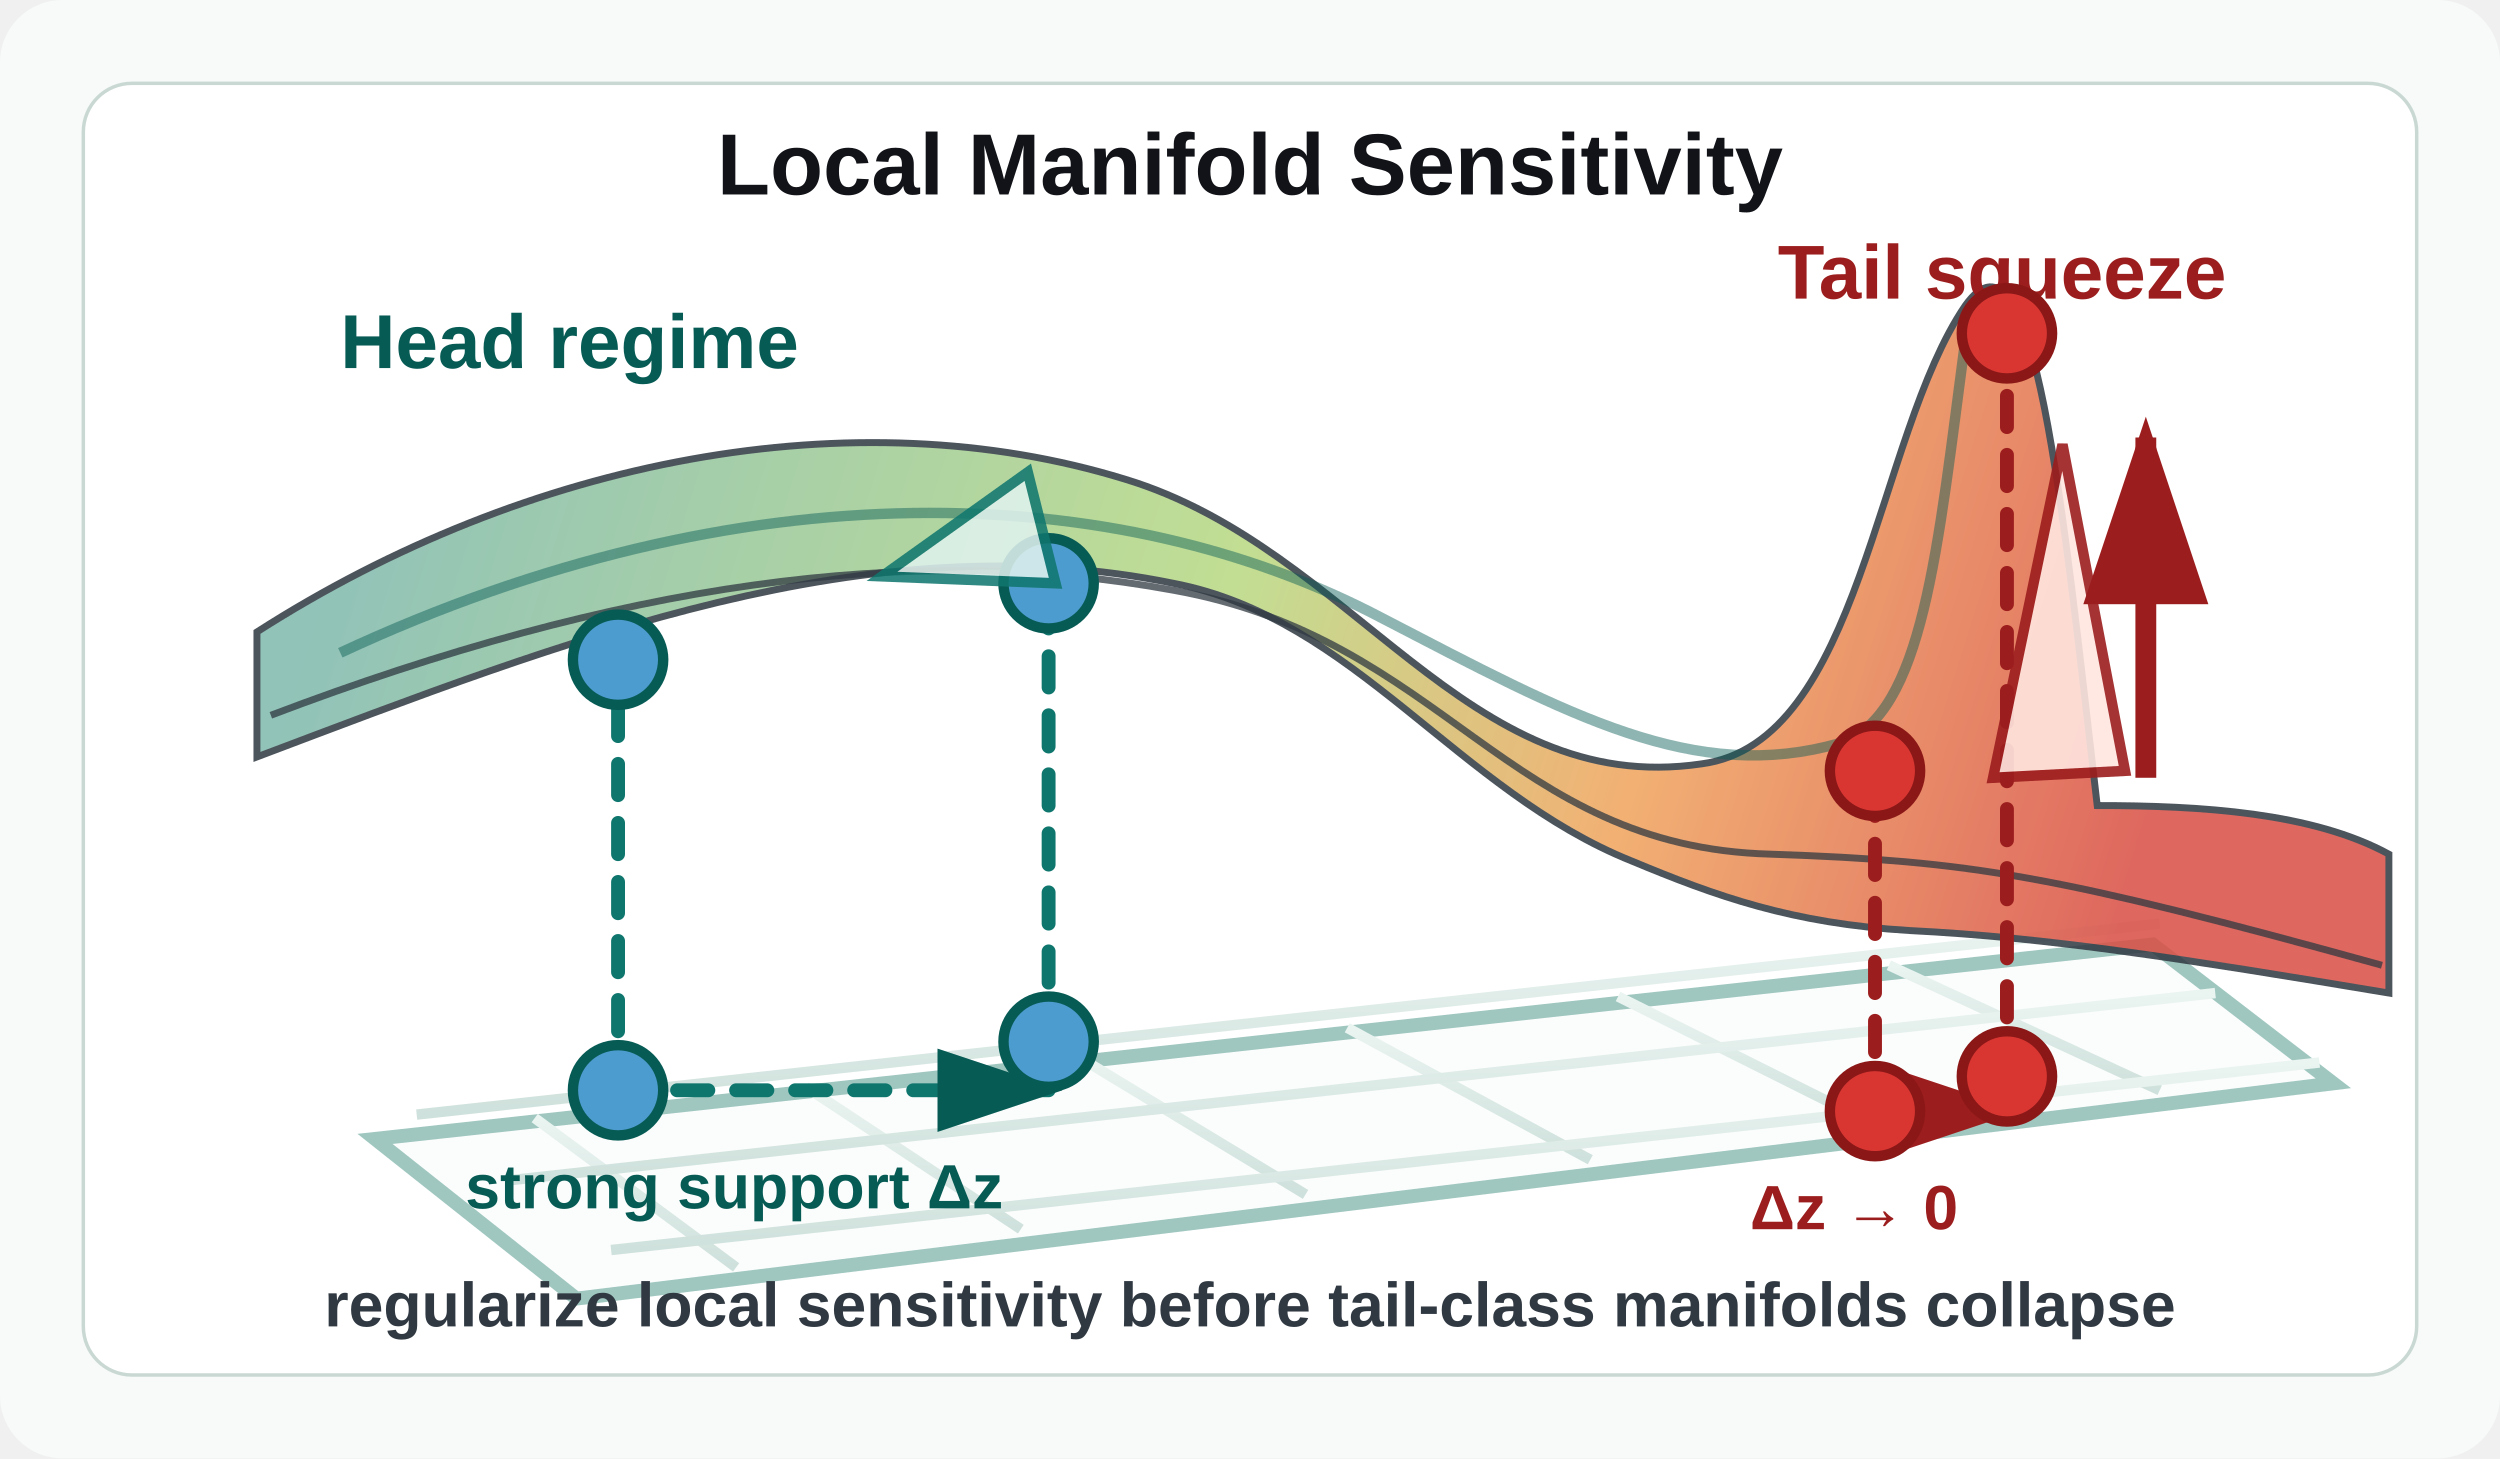
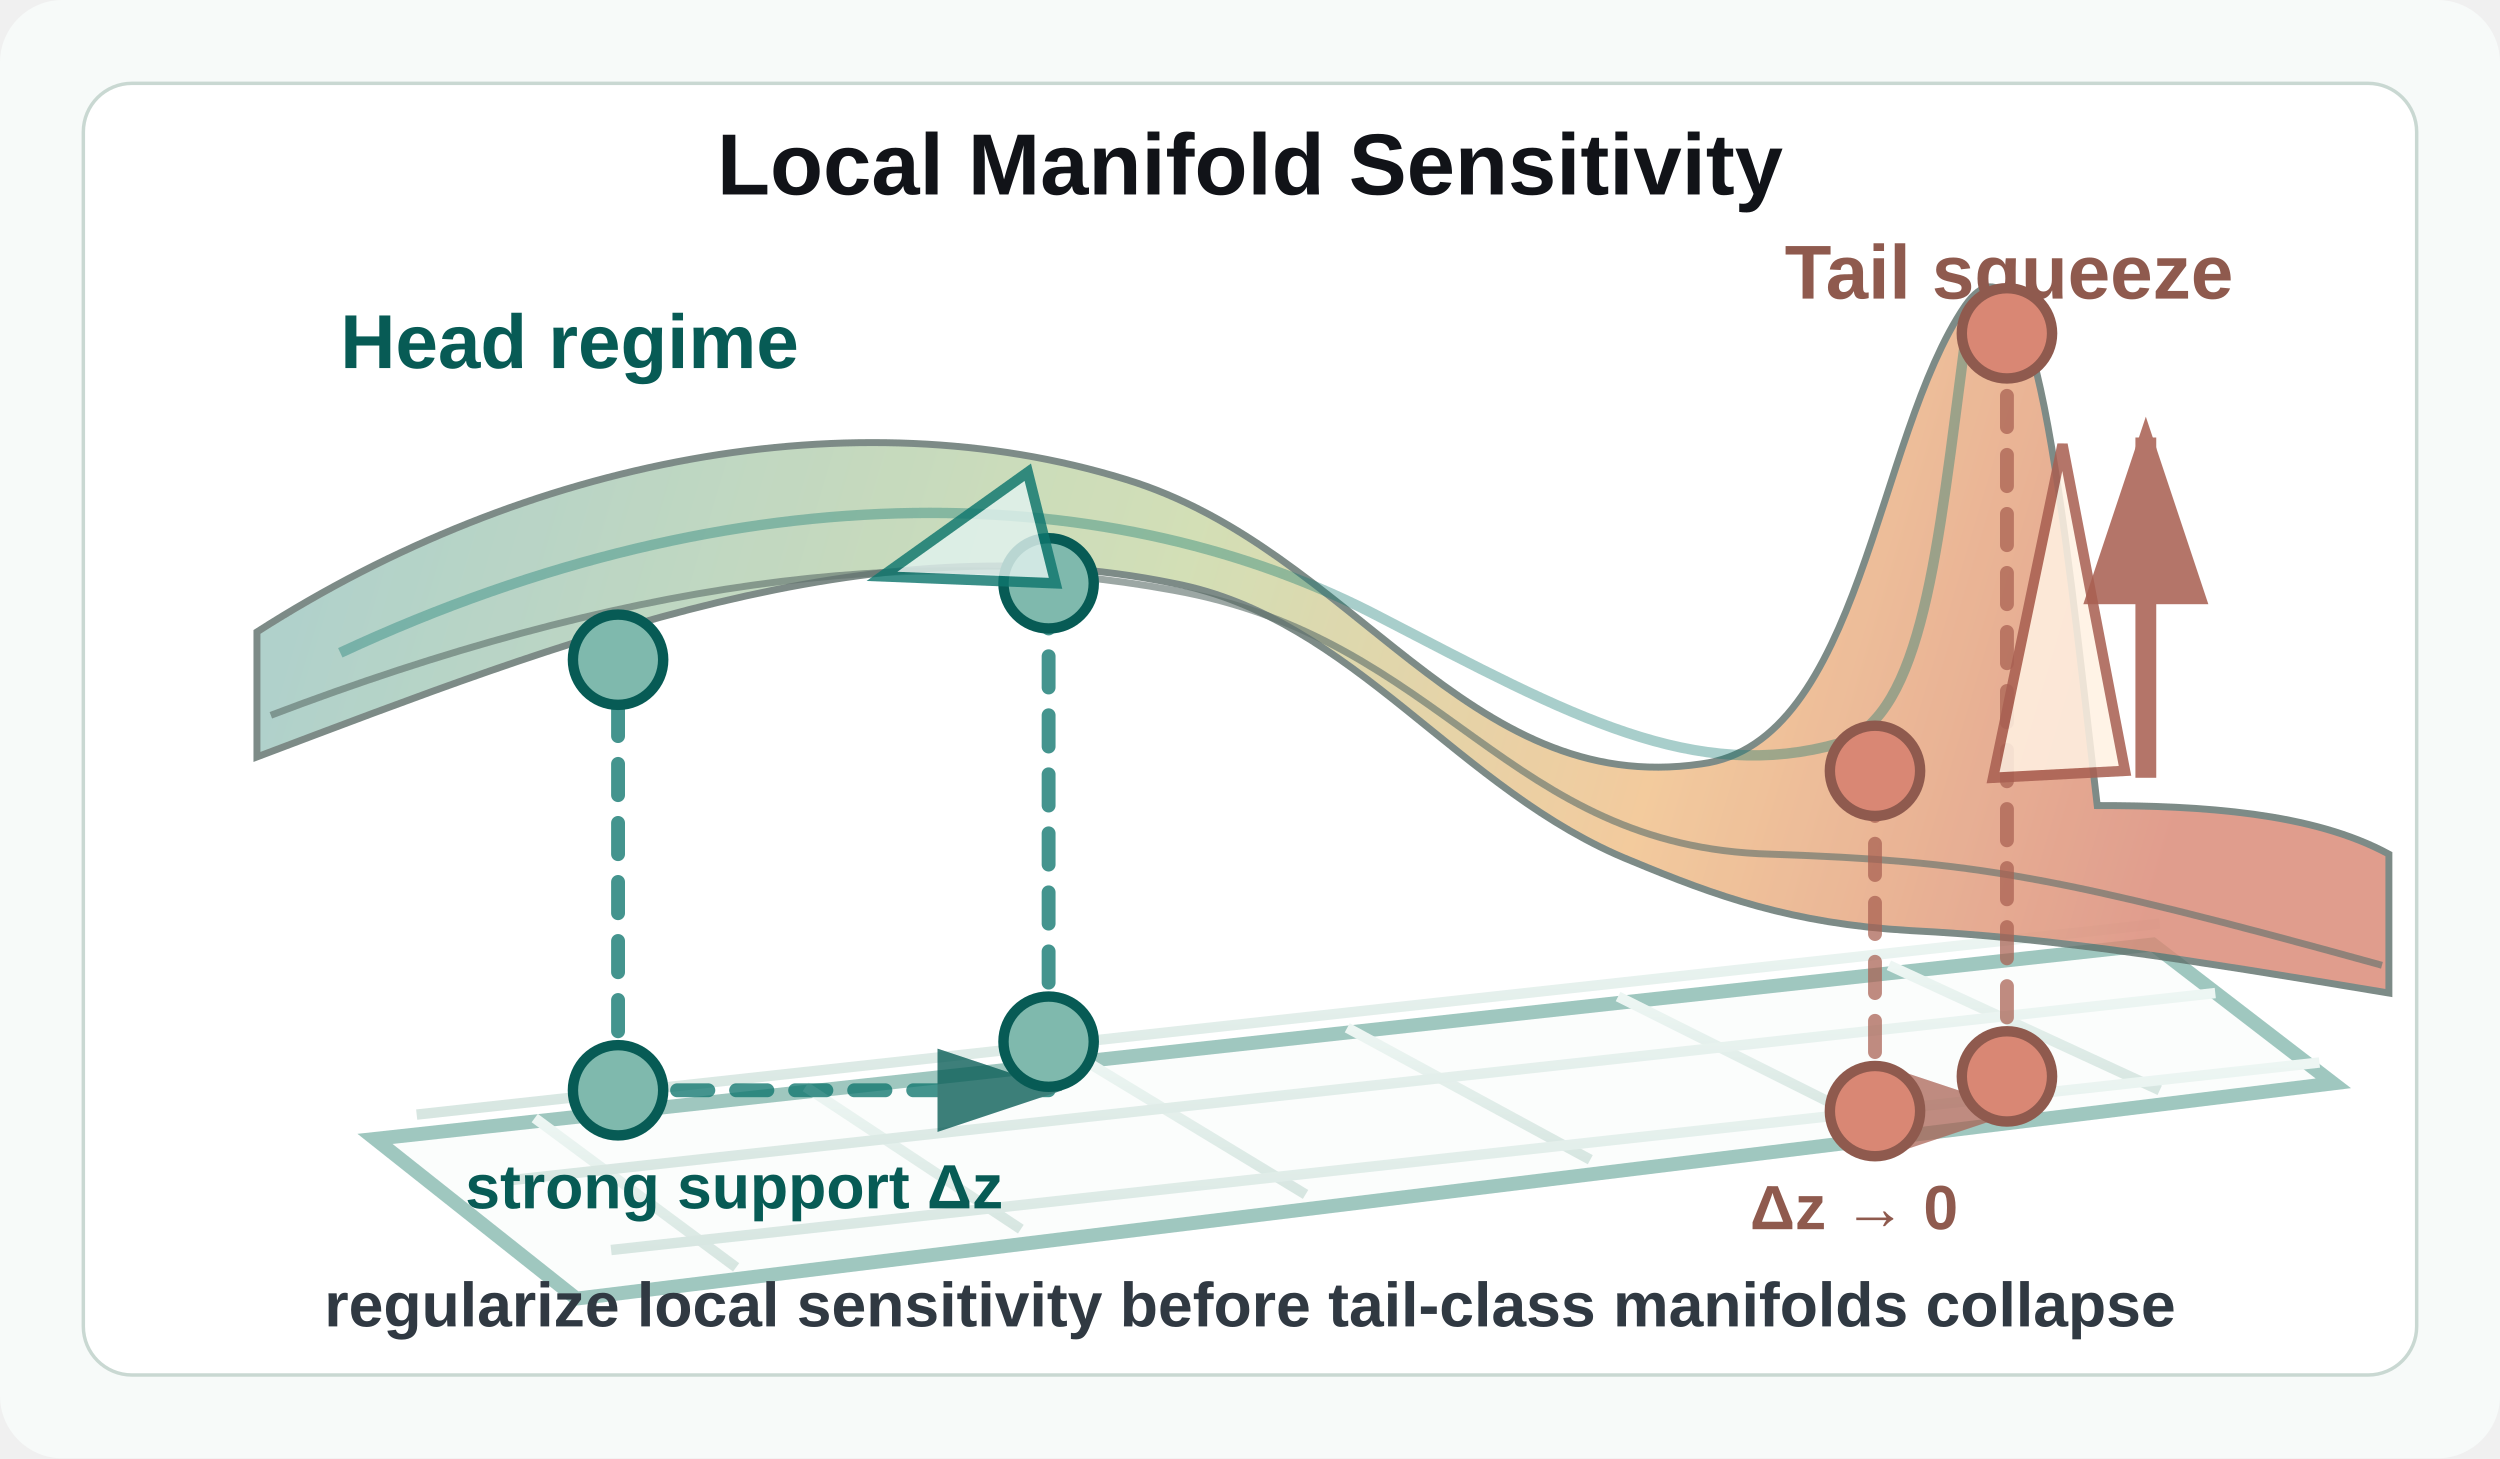
<svg xmlns="http://www.w3.org/2000/svg" viewBox="0 0 720 420" role="img" aria-labelledby="title desc">
  <defs>
-     <linearGradient id="manifold" x1="110" y1="110" x2="610" y2="268" gradientUnits="userSpaceOnUse">
-       <stop offset="0" stop-color="#7fb9ad" />
-       <stop offset="0.48" stop-color="#b8d982" />
-       <stop offset="0.72" stop-color="#f0a45d" />
-       <stop offset="1" stop-color="#d94f45" />
+     <linearGradient id="manifold" x1="104" y1="112" x2="620" y2="266" gradientUnits="userSpaceOnUse">
+       <stop offset="0" stop-color="#9fc7bf" />
+       <stop offset="0.45" stop-color="#c9d8a6" />
+       <stop offset="0.72" stop-color="#f0bf88" />
+       <stop offset="1" stop-color="#d98774" />
    </linearGradient>
    <linearGradient id="gridFade" x1="0" y1="0" x2="0" y2="1">
-       <stop offset="0" stop-color="#eaf4f1" />
-       <stop offset="1" stop-color="#cfe1dc" />
+       <stop offset="0" stop-color="#edf6f3" />
+       <stop offset="1" stop-color="#d7e6e1" />
    </linearGradient>
    <marker id="arrowTeal" markerWidth="10" markerHeight="10" refX="8" refY="3" orient="auto">
      <path d="M0,0 L0,6 L9,3 z" fill="#075b55" />
    </marker>
-     <marker id="arrowRed" markerWidth="10" markerHeight="10" refX="8" refY="3" orient="auto">
-       <path d="M0,0 L0,6 L9,3 z" fill="#9c1d1d" />
+     <marker id="arrowCoral" markerWidth="10" markerHeight="10" refX="8" refY="3" orient="auto">
+       <path d="M0,0 L0,6 L9,3 z" fill="#a85f51" />
    </marker>
  </defs>
  <rect width="720" height="420" rx="18" fill="#f7faf9" />
  <rect x="24" y="24" width="672" height="372" rx="14" fill="#ffffff" stroke="#c9d8d2" />
  <text x="360" y="56" text-anchor="middle" font-family="Arial, sans-serif" font-size="25" font-weight="800" fill="#111318">Local Manifold Sensitivity</text>
  <g transform="translate(72 244)">
    <polygon points="36,84 548,28 600,68 94,130" fill="#fbfdfc" stroke="#9fc7bf" stroke-width="4" />
    <g stroke="url(#gridFade)" stroke-width="3">
      <path d="M82 78 L140 121" />
      <path d="M160 69 L222 110" />
      <path d="M238 60 L304 100" />
      <path d="M316 52 L386 90" />
      <path d="M394 43 L468 80" />
      <path d="M472 34 L550 70" />
      <path d="M74 96 L566 42" />
      <path d="M104 116 L596 62" />
      <path d="M48 77 L550 22" />
    </g>
  </g>
-   <path d="M74 182 C152 132 246 114 324 138 C390 158 422 230 490 220 C536 214 540 126 566 88 C586 60 594 146 604 232 C634 232 666 234 688 246 L688 286 C628 276 590 270 550 268 C516 266 494 258 470 248 C420 228 390 178 338 168 C250 150 164 184 74 218 Z" fill="url(#manifold)" opacity="0.86" stroke="#303942" stroke-width="2" />
-   <path d="M78 206 C178 168 262 156 338 170 C416 184 434 244 510 246 C568 248 592 252 686 278" fill="none" stroke="#303942" stroke-width="2" opacity="0.75" />
-   <path d="M98 188 C214 134 322 138 398 178 C452 206 488 226 530 214 C554 206 558 158 566 98" fill="none" stroke="#075b55" stroke-width="3" opacity="0.45" />
+   <path d="M74 182 C152 132 246 114 324 138 C390 158 422 230 490 220 C536 214 540 126 566 88 C586 60 594 146 604 232 C634 232 666 234 688 246 L688 286 C628 276 590 270 550 268 C516 266 494 258 470 248 C420 228 390 178 338 168 C250 150 164 184 74 218 Z" fill="url(#manifold)" opacity="0.82" stroke="#60716c" stroke-width="2" />
+   <path d="M78 206 C178 168 262 156 338 170 C416 184 434 244 510 246 C568 248 592 252 686 278" fill="none" stroke="#60716c" stroke-width="2" opacity="0.62" />
+   <path d="M98 188 C214 134 322 138 398 178 C452 206 488 226 530 214 C554 206 558 158 566 98" fill="none" stroke="#0f766e" stroke-width="3" opacity="0.36" />
  <g font-family="Arial, sans-serif" font-weight="800">
    <text x="98" y="106" font-size="22" fill="#075b55">Head regime</text>
-     <text x="512" y="86" font-size="22" fill="#9c1d1d">Tail squeeze</text>
+     <text x="514" y="86" font-size="22" fill="#8f5a4e">Tail squeeze</text>
  </g>
  <g stroke-width="4" fill="none" stroke-linecap="round">
-     <path d="M178 314 V190" stroke="#0f766e" stroke-dasharray="9 8" />
-     <path d="M302 300 V168" stroke="#0f766e" stroke-dasharray="9 8" />
-     <path d="M178 314 H302" stroke="#0f766e" stroke-dasharray="9 8" marker-end="url(#arrowTeal)" />
-     <path d="M540 320 V222" stroke="#9c1d1d" stroke-dasharray="9 8" />
-     <path d="M578 310 V96" stroke="#9c1d1d" stroke-dasharray="9 8" />
-     <path d="M540 320 H578" stroke="#9c1d1d" stroke-dasharray="9 8" marker-end="url(#arrowRed)" />
+     <path d="M178 314 V190" stroke="#0f766e" stroke-dasharray="9 8" opacity="0.78" />
+     <path d="M302 300 V168" stroke="#0f766e" stroke-dasharray="9 8" opacity="0.78" />
+     <path d="M178 314 H302" stroke="#0f766e" stroke-dasharray="9 8" marker-end="url(#arrowTeal)" opacity="0.78" />
+     <path d="M540 320 V222" stroke="#a85f51" stroke-dasharray="9 8" opacity="0.72" />
+     <path d="M578 310 V96" stroke="#a85f51" stroke-dasharray="9 8" opacity="0.72" />
+     <path d="M540 320 H578" stroke="#a85f51" stroke-dasharray="9 8" marker-end="url(#arrowCoral)" opacity="0.72" />
  </g>
  <g>
-     <circle cx="178" cy="190" r="13" fill="#4d9ccf" stroke="#075b55" stroke-width="3" />
-     <circle cx="302" cy="168" r="13" fill="#4d9ccf" stroke="#075b55" stroke-width="3" />
-     <circle cx="178" cy="314" r="13" fill="#4d9ccf" stroke="#075b55" stroke-width="3" />
-     <circle cx="302" cy="300" r="13" fill="#4d9ccf" stroke="#075b55" stroke-width="3" />
-     <circle cx="540" cy="222" r="13" fill="#d93632" stroke="#8b1717" stroke-width="3" />
-     <circle cx="578" cy="96" r="13" fill="#d93632" stroke="#8b1717" stroke-width="3" />
-     <circle cx="540" cy="320" r="13" fill="#d93632" stroke="#8b1717" stroke-width="3" />
-     <circle cx="578" cy="310" r="13" fill="#d93632" stroke="#8b1717" stroke-width="3" />
+     <circle cx="178" cy="190" r="13" fill="#7fb9ad" stroke="#075b55" stroke-width="3" />
+     <circle cx="302" cy="168" r="13" fill="#7fb9ad" stroke="#075b55" stroke-width="3" />
+     <circle cx="178" cy="314" r="13" fill="#7fb9ad" stroke="#075b55" stroke-width="3" />
+     <circle cx="302" cy="300" r="13" fill="#7fb9ad" stroke="#075b55" stroke-width="3" />
+     <circle cx="540" cy="222" r="13" fill="#d98774" stroke="#8f5a4e" stroke-width="3" />
+     <circle cx="578" cy="96" r="13" fill="#d98774" stroke="#8f5a4e" stroke-width="3" />
+     <circle cx="540" cy="320" r="13" fill="#d98774" stroke="#8f5a4e" stroke-width="3" />
+     <circle cx="578" cy="310" r="13" fill="#d98774" stroke="#8f5a4e" stroke-width="3" />
  </g>
-   <path d="M254 166 L296 136 L304 168 Z" fill="#e0f2ee" stroke="#0f766e" stroke-width="3" opacity="0.86" />
-   <path d="M574 224 L594 128 L612 222 Z" fill="#ffe5df" stroke="#9c1d1d" stroke-width="3" opacity="0.9" />
-   <path d="M618 224 V126" stroke="#9c1d1d" stroke-width="6" marker-end="url(#arrowRed)" />
+   <path d="M254 166 L296 136 L304 168 Z" fill="#e0f2ee" stroke="#0f766e" stroke-width="3" opacity="0.82" />
+   <path d="M574 224 L594 128 L612 222 Z" fill="#fff1e2" stroke="#a85f51" stroke-width="3" opacity="0.86" />
+   <path d="M618 224 V126" stroke="#a85f51" stroke-width="6" marker-end="url(#arrowCoral)" opacity="0.86" />
  <g font-family="Arial, sans-serif" font-weight="800">
    <text x="134" y="348" font-size="18" fill="#075b55">strong support Δz</text>
-     <text x="504" y="354" font-size="18" fill="#9c1d1d">Δz → 0</text>
+     <text x="504" y="354" font-size="18" fill="#8f5a4e">Δz → 0</text>
    <text x="360" y="382" text-anchor="middle" font-size="18" fill="#303942">regularize local sensitivity before tail-class manifolds collapse</text>
  </g>
</svg>
